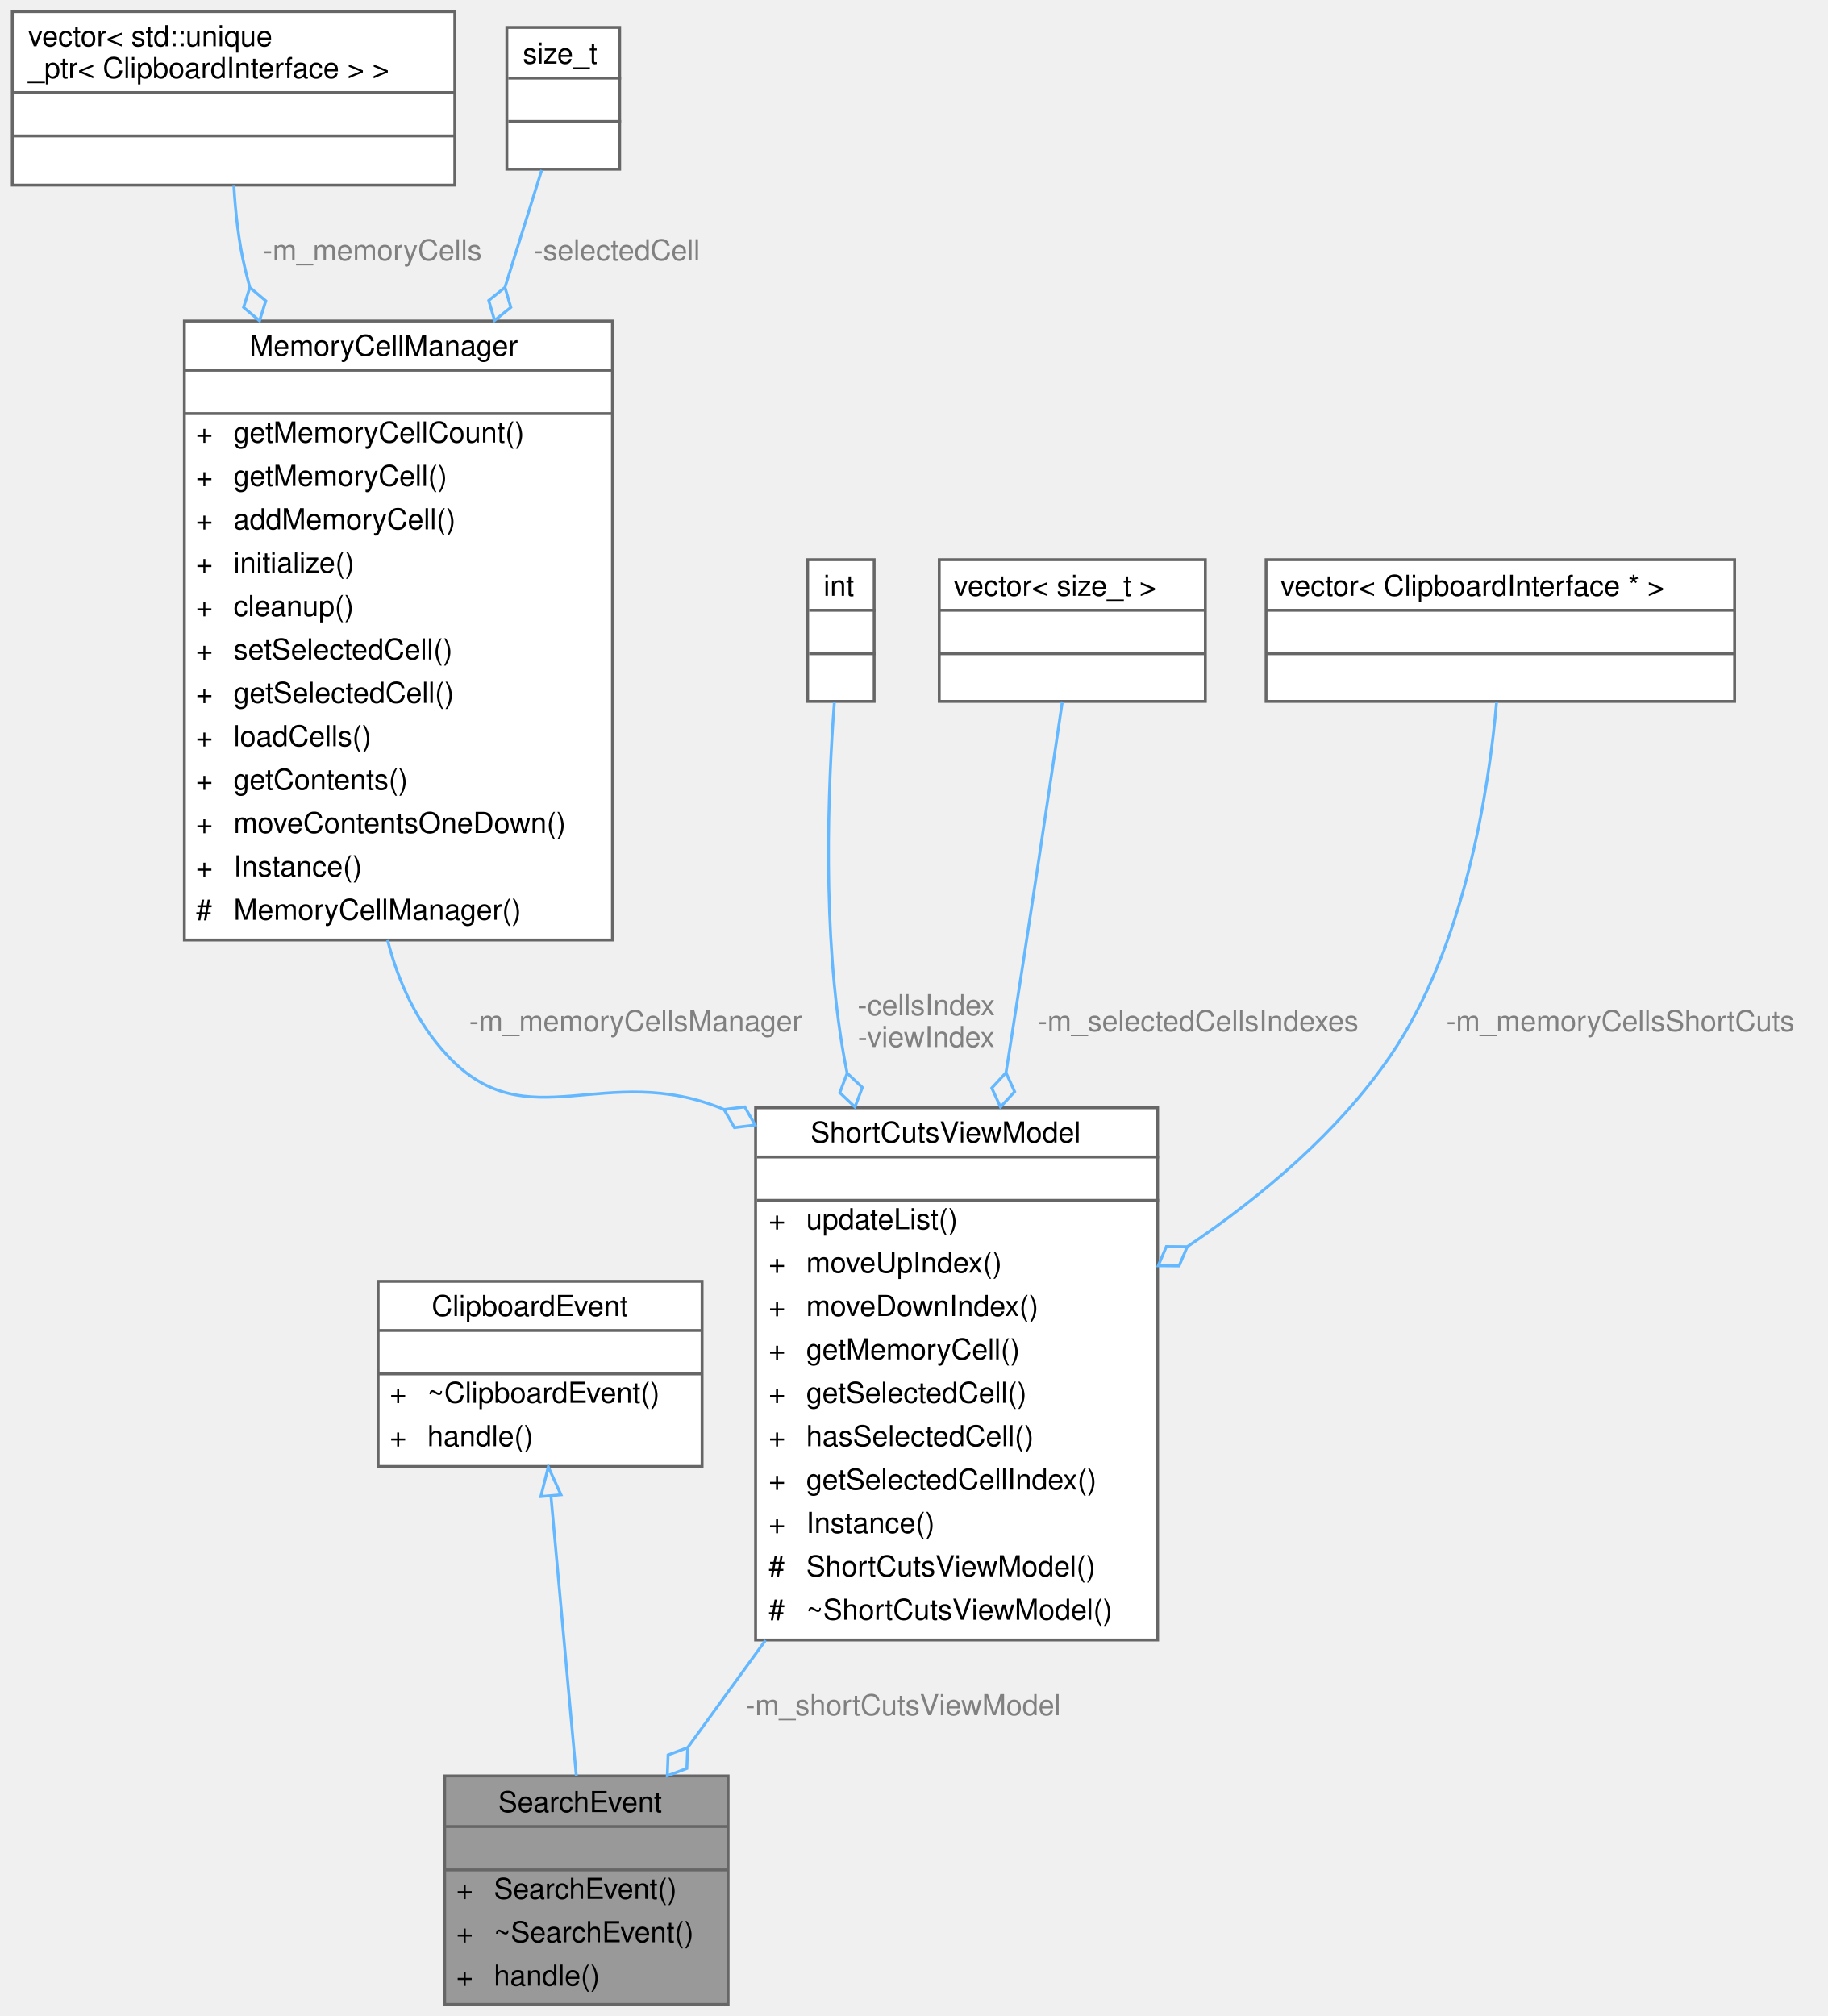
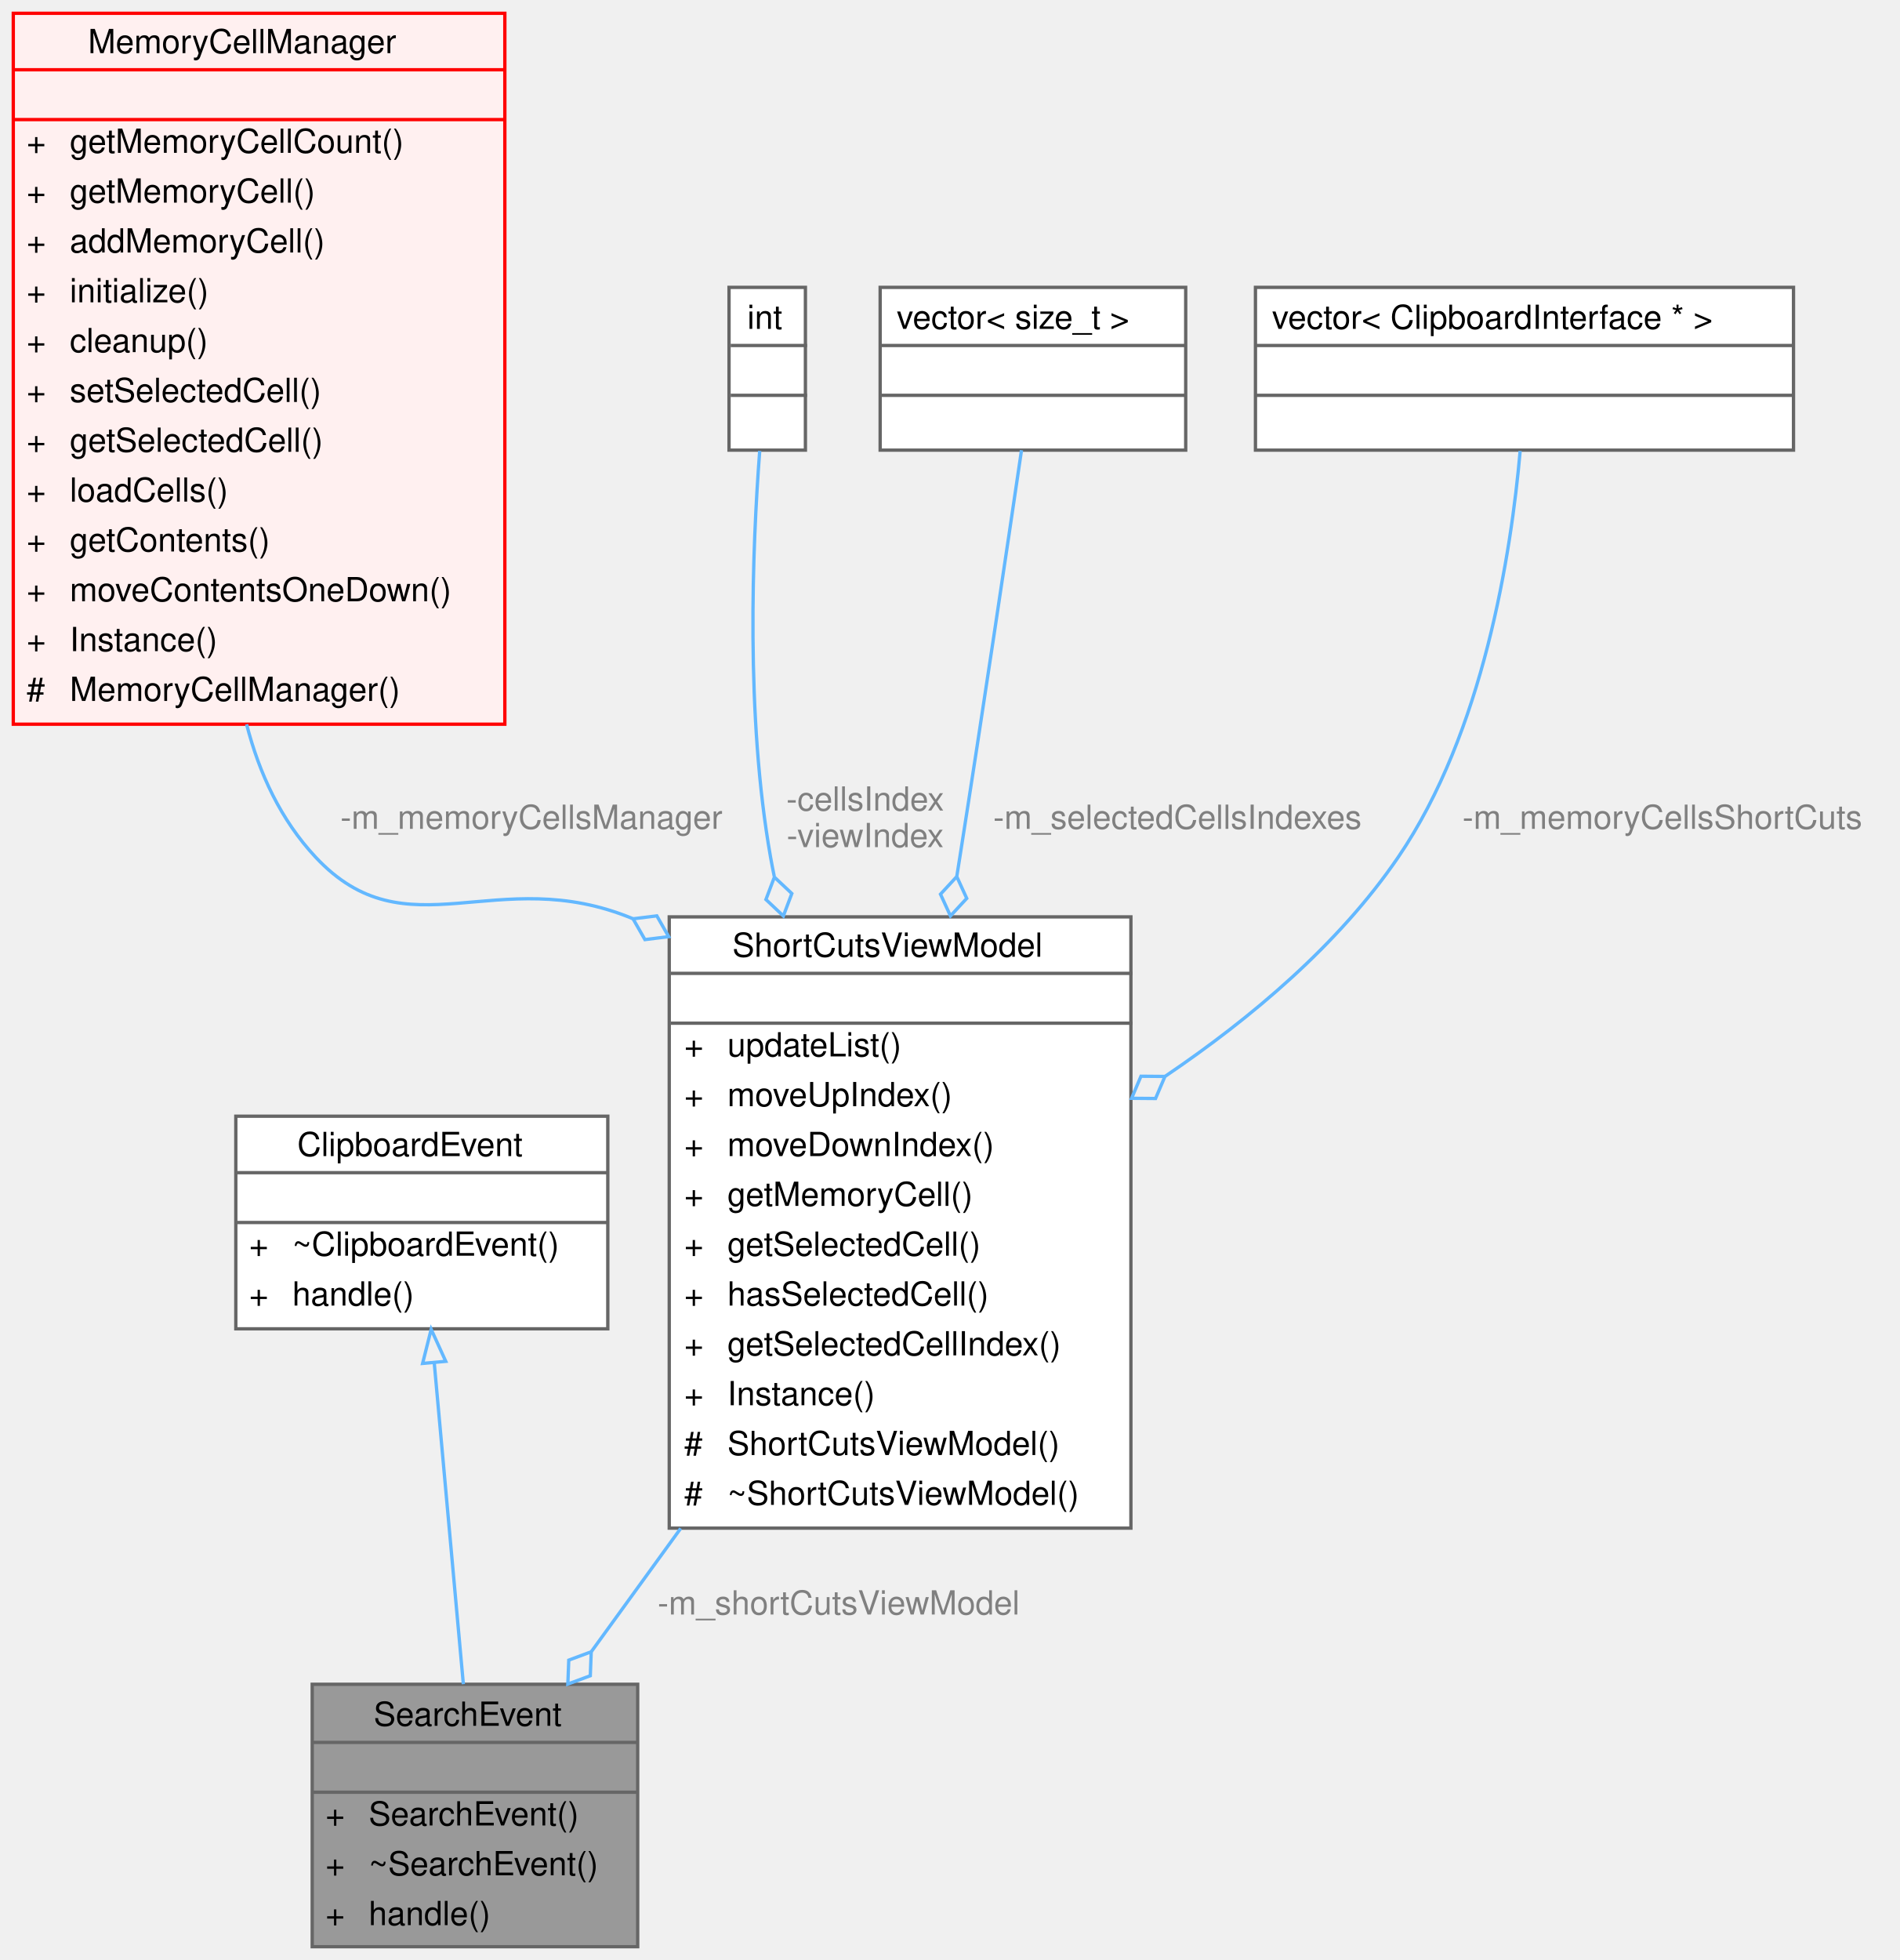
- <svg xmlns="http://www.w3.org/2000/svg" xmlns:xlink="http://www.w3.org/1999/xlink" width="632pt" height="697pt" viewBox="0.00 0.00 631.50 697.00">
-   <g id="graph0" class="graph" transform="scale(1 1) rotate(0) translate(4 693)">
+ <svg xmlns="http://www.w3.org/2000/svg" xmlns:xlink="http://www.w3.org/1999/xlink" width="572pt" height="590pt" viewBox="0.00 0.00 572.00 590.00">
+   <g id="graph0" class="graph" transform="scale(1 1) rotate(0) translate(4 586)">
    <g id="Node000001" class="node">
      <g id="a_Node000001">
        <a xlink:title=" ">
-           <polygon fill="#999999" stroke="transparent" points="247.5,-79 149.5,-79 149.5,0 247.5,0 247.5,-79" />
-           <text text-anchor="start" x="168" y="-66.5" font-family="Helvetica,sans-Serif" font-size="10.00">SearchEvent</text>
-           <text text-anchor="start" x="196.5" y="-51.5" font-family="Helvetica,sans-Serif" font-size="10.00"> </text>
-           <text text-anchor="start" x="153.5" y="-36.5" font-family="Helvetica,sans-Serif" font-size="10.00">+</text>
-           <text text-anchor="start" x="166.5" y="-36.5" font-family="Helvetica,sans-Serif" font-size="10.00">SearchEvent()</text>
-           <text text-anchor="start" x="153.5" y="-21.5" font-family="Helvetica,sans-Serif" font-size="10.00">+</text>
-           <text text-anchor="start" x="166.5" y="-21.5" font-family="Helvetica,sans-Serif" font-size="10.00">~SearchEvent()</text>
-           <text text-anchor="start" x="153.5" y="-6.5" font-family="Helvetica,sans-Serif" font-size="10.00">+</text>
-           <text text-anchor="start" x="166.5" y="-6.5" font-family="Helvetica,sans-Serif" font-size="10.00">handle()</text>
-           <polygon fill="#666666" stroke="#666666" points="149.5,-61.5 149.5,-61.5 247.5,-61.5 247.5,-61.5 149.5,-61.5" />
-           <polygon fill="#666666" stroke="#666666" points="149.5,-46.5 149.5,-46.5 247.5,-46.5 247.5,-46.5 149.5,-46.5" />
-           <polygon fill="none" stroke="#666666" points="149.5,0 149.5,-79 247.5,-79 247.5,0 149.5,0" />
+           <polygon fill="#999999" stroke="transparent" points="188,-79 90,-79 90,0 188,0 188,-79" />
+           <text text-anchor="start" x="108.5" y="-66.5" font-family="Helvetica,sans-Serif" font-size="10.00">SearchEvent</text>
+           <text text-anchor="start" x="137" y="-51.5" font-family="Helvetica,sans-Serif" font-size="10.00"> </text>
+           <text text-anchor="start" x="94" y="-36.5" font-family="Helvetica,sans-Serif" font-size="10.00">+</text>
+           <text text-anchor="start" x="107" y="-36.5" font-family="Helvetica,sans-Serif" font-size="10.00">SearchEvent()</text>
+           <text text-anchor="start" x="94" y="-21.5" font-family="Helvetica,sans-Serif" font-size="10.00">+</text>
+           <text text-anchor="start" x="107" y="-21.5" font-family="Helvetica,sans-Serif" font-size="10.00">~SearchEvent()</text>
+           <text text-anchor="start" x="94" y="-6.5" font-family="Helvetica,sans-Serif" font-size="10.00">+</text>
+           <text text-anchor="start" x="107" y="-6.5" font-family="Helvetica,sans-Serif" font-size="10.00">handle()</text>
+           <polygon fill="#666666" stroke="#666666" points="90,-61.5 90,-61.5 188,-61.5 188,-61.5 90,-61.5" />
+           <polygon fill="#666666" stroke="#666666" points="90,-46.5 90,-46.5 188,-46.5 188,-46.5 90,-46.5" />
+           <polygon fill="none" stroke="#666666" points="90,0 90,-79 188,-79 188,0 90,0" />
        </a>
      </g>
    </g>
    <g id="Node000002" class="node">
      <g id="a_Node000002">
        <a xlink:href="classClipboardEvent.html" target="_top" xlink:title=" ">
-           <polygon fill="white" stroke="transparent" points="238.5,-250 126.5,-250 126.5,-186 238.5,-186 238.5,-250" />
-           <text text-anchor="start" x="145" y="-238" font-family="Helvetica,sans-Serif" font-size="10.00">ClipboardEvent</text>
-           <text text-anchor="start" x="180.5" y="-223" font-family="Helvetica,sans-Serif" font-size="10.00"> </text>
-           <text text-anchor="start" x="130.5" y="-208" font-family="Helvetica,sans-Serif" font-size="10.00">+</text>
-           <text text-anchor="start" x="143.5" y="-208" font-family="Helvetica,sans-Serif" font-size="10.00">~ClipboardEvent()</text>
-           <text text-anchor="start" x="130.5" y="-193" font-family="Helvetica,sans-Serif" font-size="10.00">+</text>
-           <text text-anchor="start" x="143.5" y="-193" font-family="Helvetica,sans-Serif" font-size="10.00">handle()</text>
-           <polygon fill="#666666" stroke="#666666" points="126.5,-233 126.5,-233 238.5,-233 238.5,-233 126.5,-233" />
-           <polygon fill="#666666" stroke="#666666" points="126.5,-218 126.5,-218 238.5,-218 238.5,-218 126.5,-218" />
-           <polygon fill="none" stroke="#666666" points="126.5,-186 126.5,-250 238.5,-250 238.5,-186 126.5,-186" />
+           <polygon fill="white" stroke="transparent" points="179,-250 67,-250 67,-186 179,-186 179,-250" />
+           <text text-anchor="start" x="85.5" y="-238" font-family="Helvetica,sans-Serif" font-size="10.00">ClipboardEvent</text>
+           <text text-anchor="start" x="121" y="-223" font-family="Helvetica,sans-Serif" font-size="10.00"> </text>
+           <text text-anchor="start" x="71" y="-208" font-family="Helvetica,sans-Serif" font-size="10.00">+</text>
+           <text text-anchor="start" x="84" y="-208" font-family="Helvetica,sans-Serif" font-size="10.00">~ClipboardEvent()</text>
+           <text text-anchor="start" x="71" y="-193" font-family="Helvetica,sans-Serif" font-size="10.00">+</text>
+           <text text-anchor="start" x="84" y="-193" font-family="Helvetica,sans-Serif" font-size="10.00">handle()</text>
+           <polygon fill="#666666" stroke="#666666" points="67,-233 67,-233 179,-233 179,-233 67,-233" />
+           <polygon fill="#666666" stroke="#666666" points="67,-218 67,-218 179,-218 179,-218 67,-218" />
+           <polygon fill="none" stroke="#666666" points="67,-186 67,-250 179,-250 179,-186 67,-186" />
        </a>
      </g>
    </g>
    <g id="edge1_Node000001_Node000002" class="edge">
      <g id="a_edge1_Node000001_Node000002">
        <a xlink:title=" ">
-           <path fill="none" stroke="#63b8ff" d="M186.26,-175.57C188.9,-146.37 192.42,-107.56 195.01,-79.03" />
-           <polygon fill="none" stroke="#63b8ff" points="182.74,-175.58 185.32,-185.85 189.71,-176.21 182.74,-175.58" />
+           <path fill="none" stroke="#63b8ff" d="M126.76,-175.57C129.4,-146.37 132.92,-107.56 135.51,-79.03" />
+           <polygon fill="none" stroke="#63b8ff" points="123.24,-175.58 125.82,-185.85 130.21,-176.21 123.24,-175.58" />
        </a>
      </g>
    </g>
    <g id="Node000003" class="node">
      <g id="a_Node000003">
        <a xlink:href="classShortCutsViewModel.html" target="_top" xlink:title=" ">
-           <polygon fill="white" stroke="transparent" points="396,-310 257,-310 257,-126 396,-126 396,-310" />
-           <text text-anchor="start" x="276" y="-298" font-family="Helvetica,sans-Serif" font-size="10.00">ShortCutsViewModel</text>
-           <text text-anchor="start" x="325" y="-283" font-family="Helvetica,sans-Serif" font-size="10.00"> </text>
-           <text text-anchor="start" x="261.5" y="-268" font-family="Helvetica,sans-Serif" font-size="10.00">+</text>
-           <text text-anchor="start" x="274.5" y="-268" font-family="Helvetica,sans-Serif" font-size="10.00">updateList()</text>
-           <text text-anchor="start" x="261.5" y="-253" font-family="Helvetica,sans-Serif" font-size="10.00">+</text>
-           <text text-anchor="start" x="274.5" y="-253" font-family="Helvetica,sans-Serif" font-size="10.00">moveUpIndex()</text>
-           <text text-anchor="start" x="261.5" y="-238" font-family="Helvetica,sans-Serif" font-size="10.00">+</text>
-           <text text-anchor="start" x="274.5" y="-238" font-family="Helvetica,sans-Serif" font-size="10.00">moveDownIndex()</text>
-           <text text-anchor="start" x="261.5" y="-223" font-family="Helvetica,sans-Serif" font-size="10.00">+</text>
-           <text text-anchor="start" x="274.5" y="-223" font-family="Helvetica,sans-Serif" font-size="10.00">getMemoryCell()</text>
-           <text text-anchor="start" x="261.5" y="-208" font-family="Helvetica,sans-Serif" font-size="10.00">+</text>
-           <text text-anchor="start" x="274.5" y="-208" font-family="Helvetica,sans-Serif" font-size="10.00">getSelectedCell()</text>
-           <text text-anchor="start" x="261.5" y="-193" font-family="Helvetica,sans-Serif" font-size="10.00">+</text>
-           <text text-anchor="start" x="274.5" y="-193" font-family="Helvetica,sans-Serif" font-size="10.00">hasSelectedCell()</text>
-           <text text-anchor="start" x="261.5" y="-178" font-family="Helvetica,sans-Serif" font-size="10.00">+</text>
-           <text text-anchor="start" x="274.5" y="-178" font-family="Helvetica,sans-Serif" font-size="10.00">getSelectedCellIndex()</text>
-           <text text-anchor="start" x="261.5" y="-163" font-family="Helvetica,sans-Serif" font-size="10.00">+</text>
-           <text text-anchor="start" x="274.5" y="-163" font-family="Helvetica,sans-Serif" font-size="10.00">Instance()</text>
-           <text text-anchor="start" x="261.5" y="-148" font-family="Helvetica,sans-Serif" font-size="10.00">#</text>
-           <text text-anchor="start" x="274.5" y="-148" font-family="Helvetica,sans-Serif" font-size="10.00">ShortCutsViewModel()</text>
-           <text text-anchor="start" x="261.5" y="-133" font-family="Helvetica,sans-Serif" font-size="10.00">#</text>
-           <text text-anchor="start" x="274.5" y="-133" font-family="Helvetica,sans-Serif" font-size="10.00">~ShortCutsViewModel()</text>
-           <polygon fill="#666666" stroke="#666666" points="257.5,-293 257.5,-293 396.5,-293 396.5,-293 257.5,-293" />
-           <polygon fill="#666666" stroke="#666666" points="257.5,-278 257.5,-278 396.5,-278 396.5,-278 257.5,-278" />
-           <polygon fill="none" stroke="#666666" points="257,-126 257,-310 396,-310 396,-126 257,-126" />
+           <polygon fill="white" stroke="transparent" points="336.5,-310 197.5,-310 197.5,-126 336.5,-126 336.5,-310" />
+           <text text-anchor="start" x="216.5" y="-298" font-family="Helvetica,sans-Serif" font-size="10.00">ShortCutsViewModel</text>
+           <text text-anchor="start" x="265.5" y="-283" font-family="Helvetica,sans-Serif" font-size="10.00"> </text>
+           <text text-anchor="start" x="202" y="-268" font-family="Helvetica,sans-Serif" font-size="10.00">+</text>
+           <text text-anchor="start" x="215" y="-268" font-family="Helvetica,sans-Serif" font-size="10.00">updateList()</text>
+           <text text-anchor="start" x="202" y="-253" font-family="Helvetica,sans-Serif" font-size="10.00">+</text>
+           <text text-anchor="start" x="215" y="-253" font-family="Helvetica,sans-Serif" font-size="10.00">moveUpIndex()</text>
+           <text text-anchor="start" x="202" y="-238" font-family="Helvetica,sans-Serif" font-size="10.00">+</text>
+           <text text-anchor="start" x="215" y="-238" font-family="Helvetica,sans-Serif" font-size="10.00">moveDownIndex()</text>
+           <text text-anchor="start" x="202" y="-223" font-family="Helvetica,sans-Serif" font-size="10.00">+</text>
+           <text text-anchor="start" x="215" y="-223" font-family="Helvetica,sans-Serif" font-size="10.00">getMemoryCell()</text>
+           <text text-anchor="start" x="202" y="-208" font-family="Helvetica,sans-Serif" font-size="10.00">+</text>
+           <text text-anchor="start" x="215" y="-208" font-family="Helvetica,sans-Serif" font-size="10.00">getSelectedCell()</text>
+           <text text-anchor="start" x="202" y="-193" font-family="Helvetica,sans-Serif" font-size="10.00">+</text>
+           <text text-anchor="start" x="215" y="-193" font-family="Helvetica,sans-Serif" font-size="10.00">hasSelectedCell()</text>
+           <text text-anchor="start" x="202" y="-178" font-family="Helvetica,sans-Serif" font-size="10.00">+</text>
+           <text text-anchor="start" x="215" y="-178" font-family="Helvetica,sans-Serif" font-size="10.00">getSelectedCellIndex()</text>
+           <text text-anchor="start" x="202" y="-163" font-family="Helvetica,sans-Serif" font-size="10.00">+</text>
+           <text text-anchor="start" x="215" y="-163" font-family="Helvetica,sans-Serif" font-size="10.00">Instance()</text>
+           <text text-anchor="start" x="202" y="-148" font-family="Helvetica,sans-Serif" font-size="10.00">#</text>
+           <text text-anchor="start" x="215" y="-148" font-family="Helvetica,sans-Serif" font-size="10.00">ShortCutsViewModel()</text>
+           <text text-anchor="start" x="202" y="-133" font-family="Helvetica,sans-Serif" font-size="10.00">#</text>
+           <text text-anchor="start" x="215" y="-133" font-family="Helvetica,sans-Serif" font-size="10.00">~ShortCutsViewModel()</text>
+           <polygon fill="#666666" stroke="#666666" points="198,-293 198,-293 337,-293 337,-293 198,-293" />
+           <polygon fill="#666666" stroke="#666666" points="198,-278 198,-278 337,-278 337,-278 198,-278" />
+           <polygon fill="none" stroke="#666666" points="197.5,-126 197.5,-310 336.5,-310 336.5,-126 197.5,-126" />
        </a>
      </g>
    </g>
    <g id="edge2_Node000001_Node000003" class="edge">
      <g id="a_edge2_Node000001_Node000003">
        <a xlink:title=" ">
-           <path fill="none" stroke="#63b8ff" d="M260.44,-125.91C251.17,-113.13 241.96,-100.43 233.59,-88.88" />
-           <polygon fill="none" stroke="#63b8ff" points="233.51,-88.78 226.75,-86.27 226.47,-79.06 233.23,-81.57 233.51,-88.78" />
+           <path fill="none" stroke="#63b8ff" d="M200.94,-125.91C191.67,-113.13 182.46,-100.43 174.09,-88.88" />
+           <polygon fill="none" stroke="#63b8ff" points="174.01,-88.78 167.25,-86.27 166.97,-79.06 173.73,-81.57 174.01,-88.78" />
        </a>
      </g>
-       <text text-anchor="middle" x="308" y="-100" font-family="Helvetica,sans-Serif" font-size="10.00" fill="grey"> -m_shortCutsViewModel</text>
+       <text text-anchor="middle" x="248.5" y="-100" font-family="Helvetica,sans-Serif" font-size="10.00" fill="grey"> -m_shortCutsViewModel</text>
    </g>
    <g id="Node000004" class="node">
      <g id="a_Node000004">
        <a xlink:href="classMemoryCellManager.html" target="_top" xlink:title=" ">
-           <polygon fill="white" stroke="transparent" points="207.5,-582 59.5,-582 59.5,-368 207.5,-368 207.5,-582" />
-           <text text-anchor="start" x="82" y="-570" font-family="Helvetica,sans-Serif" font-size="10.00">MemoryCellManager</text>
-           <text text-anchor="start" x="131.5" y="-555" font-family="Helvetica,sans-Serif" font-size="10.00"> </text>
-           <text text-anchor="start" x="63.5" y="-540" font-family="Helvetica,sans-Serif" font-size="10.00">+</text>
-           <text text-anchor="start" x="76.5" y="-540" font-family="Helvetica,sans-Serif" font-size="10.00">getMemoryCellCount()</text>
-           <text text-anchor="start" x="63.5" y="-525" font-family="Helvetica,sans-Serif" font-size="10.00">+</text>
-           <text text-anchor="start" x="76.5" y="-525" font-family="Helvetica,sans-Serif" font-size="10.00">getMemoryCell()</text>
-           <text text-anchor="start" x="63.5" y="-510" font-family="Helvetica,sans-Serif" font-size="10.00">+</text>
-           <text text-anchor="start" x="76.5" y="-510" font-family="Helvetica,sans-Serif" font-size="10.00">addMemoryCell()</text>
-           <text text-anchor="start" x="63.5" y="-495" font-family="Helvetica,sans-Serif" font-size="10.00">+</text>
-           <text text-anchor="start" x="76.5" y="-495" font-family="Helvetica,sans-Serif" font-size="10.00">initialize()</text>
-           <text text-anchor="start" x="63.5" y="-480" font-family="Helvetica,sans-Serif" font-size="10.00">+</text>
-           <text text-anchor="start" x="76.5" y="-480" font-family="Helvetica,sans-Serif" font-size="10.00">cleanup()</text>
-           <text text-anchor="start" x="63.5" y="-465" font-family="Helvetica,sans-Serif" font-size="10.00">+</text>
-           <text text-anchor="start" x="76.5" y="-465" font-family="Helvetica,sans-Serif" font-size="10.00">setSelectedCell()</text>
-           <text text-anchor="start" x="63.5" y="-450" font-family="Helvetica,sans-Serif" font-size="10.00">+</text>
-           <text text-anchor="start" x="76.5" y="-450" font-family="Helvetica,sans-Serif" font-size="10.00">getSelectedCell()</text>
-           <text text-anchor="start" x="63.5" y="-435" font-family="Helvetica,sans-Serif" font-size="10.00">+</text>
-           <text text-anchor="start" x="76.5" y="-435" font-family="Helvetica,sans-Serif" font-size="10.00">loadCells()</text>
-           <text text-anchor="start" x="63.5" y="-420" font-family="Helvetica,sans-Serif" font-size="10.00">+</text>
-           <text text-anchor="start" x="76.5" y="-420" font-family="Helvetica,sans-Serif" font-size="10.00">getContents()</text>
-           <text text-anchor="start" x="63.5" y="-405" font-family="Helvetica,sans-Serif" font-size="10.00">+</text>
-           <text text-anchor="start" x="76.5" y="-405" font-family="Helvetica,sans-Serif" font-size="10.00">moveContentsOneDown()</text>
-           <text text-anchor="start" x="63.5" y="-390" font-family="Helvetica,sans-Serif" font-size="10.00">+</text>
-           <text text-anchor="start" x="76.5" y="-390" font-family="Helvetica,sans-Serif" font-size="10.00">Instance()</text>
-           <text text-anchor="start" x="63.5" y="-375" font-family="Helvetica,sans-Serif" font-size="10.00">#</text>
-           <text text-anchor="start" x="76.5" y="-375" font-family="Helvetica,sans-Serif" font-size="10.00">MemoryCellManager()</text>
-           <polygon fill="#666666" stroke="#666666" points="59.5,-565 59.5,-565 207.5,-565 207.5,-565 59.5,-565" />
-           <polygon fill="#666666" stroke="#666666" points="59.5,-550 59.5,-550 207.5,-550 207.5,-550 59.5,-550" />
-           <polygon fill="none" stroke="#666666" points="59.5,-368 59.5,-582 207.5,-582 207.5,-368 59.5,-368" />
+           <polygon fill="#fff0f0" stroke="transparent" points="148,-582 0,-582 0,-368 148,-368 148,-582" />
+           <text text-anchor="start" x="22.5" y="-570" font-family="Helvetica,sans-Serif" font-size="10.00">MemoryCellManager</text>
+           <text text-anchor="start" x="72" y="-555" font-family="Helvetica,sans-Serif" font-size="10.00"> </text>
+           <text text-anchor="start" x="4" y="-540" font-family="Helvetica,sans-Serif" font-size="10.00">+</text>
+           <text text-anchor="start" x="17" y="-540" font-family="Helvetica,sans-Serif" font-size="10.00">getMemoryCellCount()</text>
+           <text text-anchor="start" x="4" y="-525" font-family="Helvetica,sans-Serif" font-size="10.00">+</text>
+           <text text-anchor="start" x="17" y="-525" font-family="Helvetica,sans-Serif" font-size="10.00">getMemoryCell()</text>
+           <text text-anchor="start" x="4" y="-510" font-family="Helvetica,sans-Serif" font-size="10.00">+</text>
+           <text text-anchor="start" x="17" y="-510" font-family="Helvetica,sans-Serif" font-size="10.00">addMemoryCell()</text>
+           <text text-anchor="start" x="4" y="-495" font-family="Helvetica,sans-Serif" font-size="10.00">+</text>
+           <text text-anchor="start" x="17" y="-495" font-family="Helvetica,sans-Serif" font-size="10.00">initialize()</text>
+           <text text-anchor="start" x="4" y="-480" font-family="Helvetica,sans-Serif" font-size="10.00">+</text>
+           <text text-anchor="start" x="17" y="-480" font-family="Helvetica,sans-Serif" font-size="10.00">cleanup()</text>
+           <text text-anchor="start" x="4" y="-465" font-family="Helvetica,sans-Serif" font-size="10.00">+</text>
+           <text text-anchor="start" x="17" y="-465" font-family="Helvetica,sans-Serif" font-size="10.00">setSelectedCell()</text>
+           <text text-anchor="start" x="4" y="-450" font-family="Helvetica,sans-Serif" font-size="10.00">+</text>
+           <text text-anchor="start" x="17" y="-450" font-family="Helvetica,sans-Serif" font-size="10.00">getSelectedCell()</text>
+           <text text-anchor="start" x="4" y="-435" font-family="Helvetica,sans-Serif" font-size="10.00">+</text>
+           <text text-anchor="start" x="17" y="-435" font-family="Helvetica,sans-Serif" font-size="10.00">loadCells()</text>
+           <text text-anchor="start" x="4" y="-420" font-family="Helvetica,sans-Serif" font-size="10.00">+</text>
+           <text text-anchor="start" x="17" y="-420" font-family="Helvetica,sans-Serif" font-size="10.00">getContents()</text>
+           <text text-anchor="start" x="4" y="-405" font-family="Helvetica,sans-Serif" font-size="10.00">+</text>
+           <text text-anchor="start" x="17" y="-405" font-family="Helvetica,sans-Serif" font-size="10.00">moveContentsOneDown()</text>
+           <text text-anchor="start" x="4" y="-390" font-family="Helvetica,sans-Serif" font-size="10.00">+</text>
+           <text text-anchor="start" x="17" y="-390" font-family="Helvetica,sans-Serif" font-size="10.00">Instance()</text>
+           <text text-anchor="start" x="4" y="-375" font-family="Helvetica,sans-Serif" font-size="10.00">#</text>
+           <text text-anchor="start" x="17" y="-375" font-family="Helvetica,sans-Serif" font-size="10.00">MemoryCellManager()</text>
+           <polygon fill="red" stroke="red" points="0,-565 0,-565 148,-565 148,-565 0,-565" />
+           <polygon fill="red" stroke="red" points="0,-550 0,-550 148,-550 148,-550 0,-550" />
+           <polygon fill="none" stroke="red" points="0,-368 0,-582 148,-582 148,-368 0,-368" />
        </a>
      </g>
    </g>
    <g id="edge3_Node000003_Node000004" class="edge">
      <g id="a_edge3_Node000003_Node000004">
        <a xlink:title=" ">
-           <path fill="none" stroke="#63b8ff" d="M129.75,-367.97C133.56,-353.15 140.05,-339.19 150.5,-328 178.1,-298.47 204.9,-326.59 246.05,-309.45" />
-           <polygon fill="none" stroke="#63b8ff" points="246.1,-309.42 249.68,-303.16 256.83,-304.05 253.26,-310.31 246.1,-309.42" />
+           <path fill="none" stroke="#63b8ff" d="M70.25,-367.97C74.06,-353.15 80.55,-339.19 91,-328 118.6,-298.47 145.4,-326.59 186.55,-309.45" />
+           <polygon fill="none" stroke="#63b8ff" points="186.6,-309.42 190.18,-303.16 197.33,-304.05 193.76,-310.31 186.6,-309.42" />
        </a>
      </g>
-       <text text-anchor="middle" x="215.5" y="-336.5" font-family="Helvetica,sans-Serif" font-size="10.00" fill="grey"> -m_memoryCellsManager</text>
-     </g>
-     <g id="Node000005" class="node">
-       <g id="a_Node000005">
-         <a xlink:title=" ">
-           <polygon fill="white" stroke="transparent" points="153,-689 0,-689 0,-629 153,-629 153,-689" />
-           <text text-anchor="start" x="5.5" y="-677" font-family="Helvetica,sans-Serif" font-size="10.00">vector&lt; std::unique</text>
-           <text text-anchor="start" x="5.5" y="-666" font-family="Helvetica,sans-Serif" font-size="10.00">_ptr&lt; ClipboardInterface &gt; &gt;</text>
-           <text text-anchor="start" x="75" y="-651" font-family="Helvetica,sans-Serif" font-size="10.00"> </text>
-           <text text-anchor="start" x="75" y="-636" font-family="Helvetica,sans-Serif" font-size="10.00"> </text>
-           <polygon fill="#666666" stroke="#666666" points="0.5,-661 0.5,-661 153.5,-661 153.5,-661 0.5,-661" />
-           <polygon fill="#666666" stroke="#666666" points="0.5,-646 0.5,-646 153.5,-646 153.5,-646 0.5,-646" />
-           <polygon fill="none" stroke="#666666" points="0,-629 0,-689 153,-689 153,-629 0,-629" />
-         </a>
-       </g>
-     </g>
-     <g id="edge4_Node000004_Node000005" class="edge">
-       <g id="a_edge4_Node000004_Node000005">
-         <a xlink:title=" ">
-           <path fill="none" stroke="#63b8ff" d="M76.61,-628.8C77.15,-619.49 78.28,-609.22 80.5,-600 80.99,-597.97 81.51,-595.92 82.06,-593.87" />
-           <polygon fill="none" stroke="#63b8ff" points="82.13,-593.62 79.97,-586.74 85.48,-582.09 87.65,-588.97 82.13,-593.62" />
-         </a>
-       </g>
-       <text text-anchor="middle" x="124.5" y="-603" font-family="Helvetica,sans-Serif" font-size="10.00" fill="grey"> -m_memoryCells</text>
-     </g>
-     <g id="Node000006" class="node">
-       <g id="a_Node000006">
-         <a xlink:title=" ">
-           <polygon fill="white" stroke="transparent" points="210,-683.5 171,-683.5 171,-634.5 210,-634.5 210,-683.5" />
-           <text text-anchor="start" x="176.5" y="-671" font-family="Helvetica,sans-Serif" font-size="10.00">size_t</text>
-           <text text-anchor="start" x="189" y="-656" font-family="Helvetica,sans-Serif" font-size="10.00"> </text>
-           <text text-anchor="start" x="189" y="-641" font-family="Helvetica,sans-Serif" font-size="10.00"> </text>
-           <polygon fill="#666666" stroke="#666666" points="171.5,-666 171.5,-666 210.5,-666 210.5,-666 171.5,-666" />
-           <polygon fill="#666666" stroke="#666666" points="171.5,-651 171.5,-651 210.5,-651 210.5,-651 171.5,-651" />
-           <polygon fill="none" stroke="#666666" points="171,-634.5 171,-683.5 210,-683.5 210,-634.5 171,-634.5" />
-         </a>
-       </g>
-     </g>
-     <g id="edge5_Node000004_Node000006" class="edge">
-       <g id="a_edge5_Node000004_Node000006">
-         <a xlink:title=" ">
-           <path fill="none" stroke="#63b8ff" d="M183.05,-634.21C179.59,-623.15 175.19,-609.1 170.44,-593.96" />
-           <polygon fill="none" stroke="#63b8ff" points="170.35,-593.65 164.74,-589.12 166.76,-582.2 172.37,-586.73 170.35,-593.65" />
-         </a>
-       </g>
-       <text text-anchor="middle" x="209" y="-603" font-family="Helvetica,sans-Serif" font-size="10.00" fill="grey"> -selectedCell</text>
+       <text text-anchor="middle" x="156" y="-336.5" font-family="Helvetica,sans-Serif" font-size="10.00" fill="grey"> -m_memoryCellsManager</text>
    </g>
    <g id="Node000007" class="node">
      <g id="a_Node000007">
        <a xlink:title=" ">
-           <polygon fill="white" stroke="transparent" points="298,-499.5 275,-499.5 275,-450.5 298,-450.5 298,-499.5" />
-           <text text-anchor="start" x="280.5" y="-487" font-family="Helvetica,sans-Serif" font-size="10.00">int</text>
-           <text text-anchor="start" x="285" y="-472" font-family="Helvetica,sans-Serif" font-size="10.00"> </text>
-           <text text-anchor="start" x="285" y="-457" font-family="Helvetica,sans-Serif" font-size="10.00"> </text>
-           <polygon fill="#666666" stroke="#666666" points="275.5,-482 275.5,-482 298.5,-482 298.5,-482 275.5,-482" />
-           <polygon fill="#666666" stroke="#666666" points="275.5,-467 275.5,-467 298.5,-467 298.5,-467 275.5,-467" />
-           <polygon fill="none" stroke="#666666" points="275,-450.5 275,-499.5 298,-499.5 298,-450.5 275,-450.5" />
+           <polygon fill="white" stroke="transparent" points="238.5,-499.5 215.5,-499.5 215.5,-450.5 238.5,-450.5 238.5,-499.5" />
+           <text text-anchor="start" x="221" y="-487" font-family="Helvetica,sans-Serif" font-size="10.00">int</text>
+           <text text-anchor="start" x="225.5" y="-472" font-family="Helvetica,sans-Serif" font-size="10.00"> </text>
+           <text text-anchor="start" x="225.5" y="-457" font-family="Helvetica,sans-Serif" font-size="10.00"> </text>
+           <polygon fill="#666666" stroke="#666666" points="216,-482 216,-482 239,-482 239,-482 216,-482" />
+           <polygon fill="#666666" stroke="#666666" points="216,-467 216,-467 239,-467 239,-467 216,-467" />
+           <polygon fill="none" stroke="#666666" points="215.5,-450.5 215.5,-499.5 238.5,-499.5 238.5,-450.5 215.5,-450.5" />
        </a>
      </g>
    </g>
-     <g id="edge6_Node000003_Node000007" class="edge">
-       <g id="a_edge6_Node000003_Node000007">
+     <g id="edge4_Node000003_Node000007" class="edge">
+       <g id="a_edge4_Node000003_Node000007">
        <a xlink:title=" ">
-           <path fill="none" stroke="#63b8ff" d="M284.24,-450.26C282.02,-421.19 279.97,-370.56 287.5,-328 287.84,-326.08 288.21,-324.16 288.61,-322.22" />
-           <polygon fill="none" stroke="#63b8ff" points="288.66,-321.97 286.11,-315.23 291.36,-310.28 293.91,-317.03 288.66,-321.97" />
+           <path fill="none" stroke="#63b8ff" d="M224.74,-450.26C222.52,-421.19 220.47,-370.56 228,-328 228.34,-326.08 228.71,-324.16 229.11,-322.22" />
+           <polygon fill="none" stroke="#63b8ff" points="229.16,-321.97 226.61,-315.23 231.86,-310.28 234.41,-317.03 229.16,-321.97" />
        </a>
      </g>
-       <text text-anchor="middle" x="316" y="-342" font-family="Helvetica,sans-Serif" font-size="10.00" fill="grey"> -cellsIndex</text>
-       <text text-anchor="middle" x="316" y="-331" font-family="Helvetica,sans-Serif" font-size="10.00" fill="grey">-viewIndex</text>
+       <text text-anchor="middle" x="256.5" y="-342" font-family="Helvetica,sans-Serif" font-size="10.00" fill="grey"> -cellsIndex</text>
+       <text text-anchor="middle" x="256.5" y="-331" font-family="Helvetica,sans-Serif" font-size="10.00" fill="grey">-viewIndex</text>
    </g>
    <g id="Node000008" class="node">
      <g id="a_Node000008">
        <a xlink:title=" ">
-           <polygon fill="white" stroke="transparent" points="412.5,-499.5 320.5,-499.5 320.5,-450.5 412.5,-450.5 412.5,-499.5" />
-           <text text-anchor="start" x="325.5" y="-487" font-family="Helvetica,sans-Serif" font-size="10.00">vector&lt; size_t &gt;</text>
-           <text text-anchor="start" x="364.5" y="-472" font-family="Helvetica,sans-Serif" font-size="10.00"> </text>
-           <text text-anchor="start" x="364.5" y="-457" font-family="Helvetica,sans-Serif" font-size="10.00"> </text>
-           <polygon fill="#666666" stroke="#666666" points="320.5,-482 320.5,-482 412.5,-482 412.5,-482 320.5,-482" />
-           <polygon fill="#666666" stroke="#666666" points="320.5,-467 320.5,-467 412.5,-467 412.5,-467 320.5,-467" />
-           <polygon fill="none" stroke="#666666" points="320.5,-450.5 320.5,-499.5 412.5,-499.5 412.5,-450.5 320.5,-450.5" />
+           <polygon fill="white" stroke="transparent" points="353,-499.5 261,-499.5 261,-450.5 353,-450.5 353,-499.5" />
+           <text text-anchor="start" x="266" y="-487" font-family="Helvetica,sans-Serif" font-size="10.00">vector&lt; size_t &gt;</text>
+           <text text-anchor="start" x="305" y="-472" font-family="Helvetica,sans-Serif" font-size="10.00"> </text>
+           <text text-anchor="start" x="305" y="-457" font-family="Helvetica,sans-Serif" font-size="10.00"> </text>
+           <polygon fill="#666666" stroke="#666666" points="261,-482 261,-482 353,-482 353,-482 261,-482" />
+           <polygon fill="#666666" stroke="#666666" points="261,-467 261,-467 353,-467 353,-467 261,-467" />
+           <polygon fill="none" stroke="#666666" points="261,-450.5 261,-499.5 353,-499.5 353,-450.5 261,-450.5" />
        </a>
      </g>
    </g>
-     <g id="edge7_Node000003_Node000008" class="edge">
-       <g id="a_edge7_Node000003_Node000008">
+     <g id="edge5_Node000003_Node000008" class="edge">
+       <g id="a_edge5_Node000003_Node000008">
        <a xlink:title=" ">
-           <path fill="none" stroke="#63b8ff" d="M363.06,-450.47C358.81,-421.6 351.32,-371.17 344.5,-328 344.2,-326.1 343.9,-324.19 343.59,-322.26" />
-           <polygon fill="none" stroke="#63b8ff" points="343.57,-322.13 338.67,-316.83 341.67,-310.28 346.57,-315.57 343.57,-322.13" />
+           <path fill="none" stroke="#63b8ff" d="M303.56,-450.47C299.31,-421.6 291.82,-371.17 285,-328 284.7,-326.1 284.4,-324.19 284.09,-322.26" />
+           <polygon fill="none" stroke="#63b8ff" points="284.07,-322.13 279.17,-316.83 282.17,-310.28 287.07,-315.57 284.07,-322.13" />
        </a>
      </g>
-       <text text-anchor="middle" x="410" y="-336.5" font-family="Helvetica,sans-Serif" font-size="10.00" fill="grey"> -m_selectedCellsIndexes</text>
+       <text text-anchor="middle" x="350.5" y="-336.5" font-family="Helvetica,sans-Serif" font-size="10.00" fill="grey"> -m_selectedCellsIndexes</text>
    </g>
    <g id="Node000009" class="node">
      <g id="a_Node000009">
        <a xlink:title=" ">
-           <polygon fill="white" stroke="transparent" points="595.5,-499.5 433.5,-499.5 433.5,-450.5 595.5,-450.5 595.5,-499.5" />
-           <text text-anchor="start" x="438.5" y="-487" font-family="Helvetica,sans-Serif" font-size="10.00">vector&lt; ClipboardInterface * &gt;</text>
-           <text text-anchor="start" x="512.5" y="-472" font-family="Helvetica,sans-Serif" font-size="10.00"> </text>
-           <text text-anchor="start" x="512.5" y="-457" font-family="Helvetica,sans-Serif" font-size="10.00"> </text>
-           <polygon fill="#666666" stroke="#666666" points="433.5,-482 433.5,-482 595.5,-482 595.5,-482 433.5,-482" />
-           <polygon fill="#666666" stroke="#666666" points="433.5,-467 433.5,-467 595.5,-467 595.5,-467 433.5,-467" />
-           <polygon fill="none" stroke="#666666" points="433.5,-450.5 433.5,-499.5 595.5,-499.5 595.5,-450.5 433.5,-450.5" />
+           <polygon fill="white" stroke="transparent" points="536,-499.5 374,-499.5 374,-450.5 536,-450.5 536,-499.5" />
+           <text text-anchor="start" x="379" y="-487" font-family="Helvetica,sans-Serif" font-size="10.00">vector&lt; ClipboardInterface * &gt;</text>
+           <text text-anchor="start" x="453" y="-472" font-family="Helvetica,sans-Serif" font-size="10.00"> </text>
+           <text text-anchor="start" x="453" y="-457" font-family="Helvetica,sans-Serif" font-size="10.00"> </text>
+           <polygon fill="#666666" stroke="#666666" points="374,-482 374,-482 536,-482 536,-482 374,-482" />
+           <polygon fill="#666666" stroke="#666666" points="374,-467 374,-467 536,-467 536,-467 374,-467" />
+           <polygon fill="none" stroke="#666666" points="374,-450.5 374,-499.5 536,-499.5 536,-450.5 374,-450.5" />
        </a>
      </g>
    </g>
-     <g id="edge8_Node000003_Node000009" class="edge">
-       <g id="a_edge8_Node000003_Node000009">
+     <g id="edge6_Node000003_Node000009" class="edge">
+       <g id="a_edge6_Node000003_Node000009">
        <a xlink:title=" ">
-           <path fill="none" stroke="#63b8ff" d="M513.2,-450.25C510.5,-419.57 502.18,-365.65 476.5,-328 458.57,-301.7 432.11,-279.46 406.39,-262.06" />
-           <polygon fill="none" stroke="#63b8ff" points="406.25,-261.97 399.03,-262.03 396.21,-255.39 403.42,-255.33 406.25,-261.97" />
+           <path fill="none" stroke="#63b8ff" d="M453.7,-450.25C451,-419.57 442.68,-365.65 417,-328 399.07,-301.7 372.61,-279.46 346.89,-262.06" />
+           <polygon fill="none" stroke="#63b8ff" points="346.75,-261.97 339.53,-262.03 336.71,-255.39 343.92,-255.33 346.75,-261.97" />
        </a>
      </g>
-       <text text-anchor="middle" x="556" y="-336.5" font-family="Helvetica,sans-Serif" font-size="10.00" fill="grey"> -m_memoryCellsShortCuts</text>
+       <text text-anchor="middle" x="496.5" y="-336.5" font-family="Helvetica,sans-Serif" font-size="10.00" fill="grey"> -m_memoryCellsShortCuts</text>
    </g>
  </g>
</svg>
